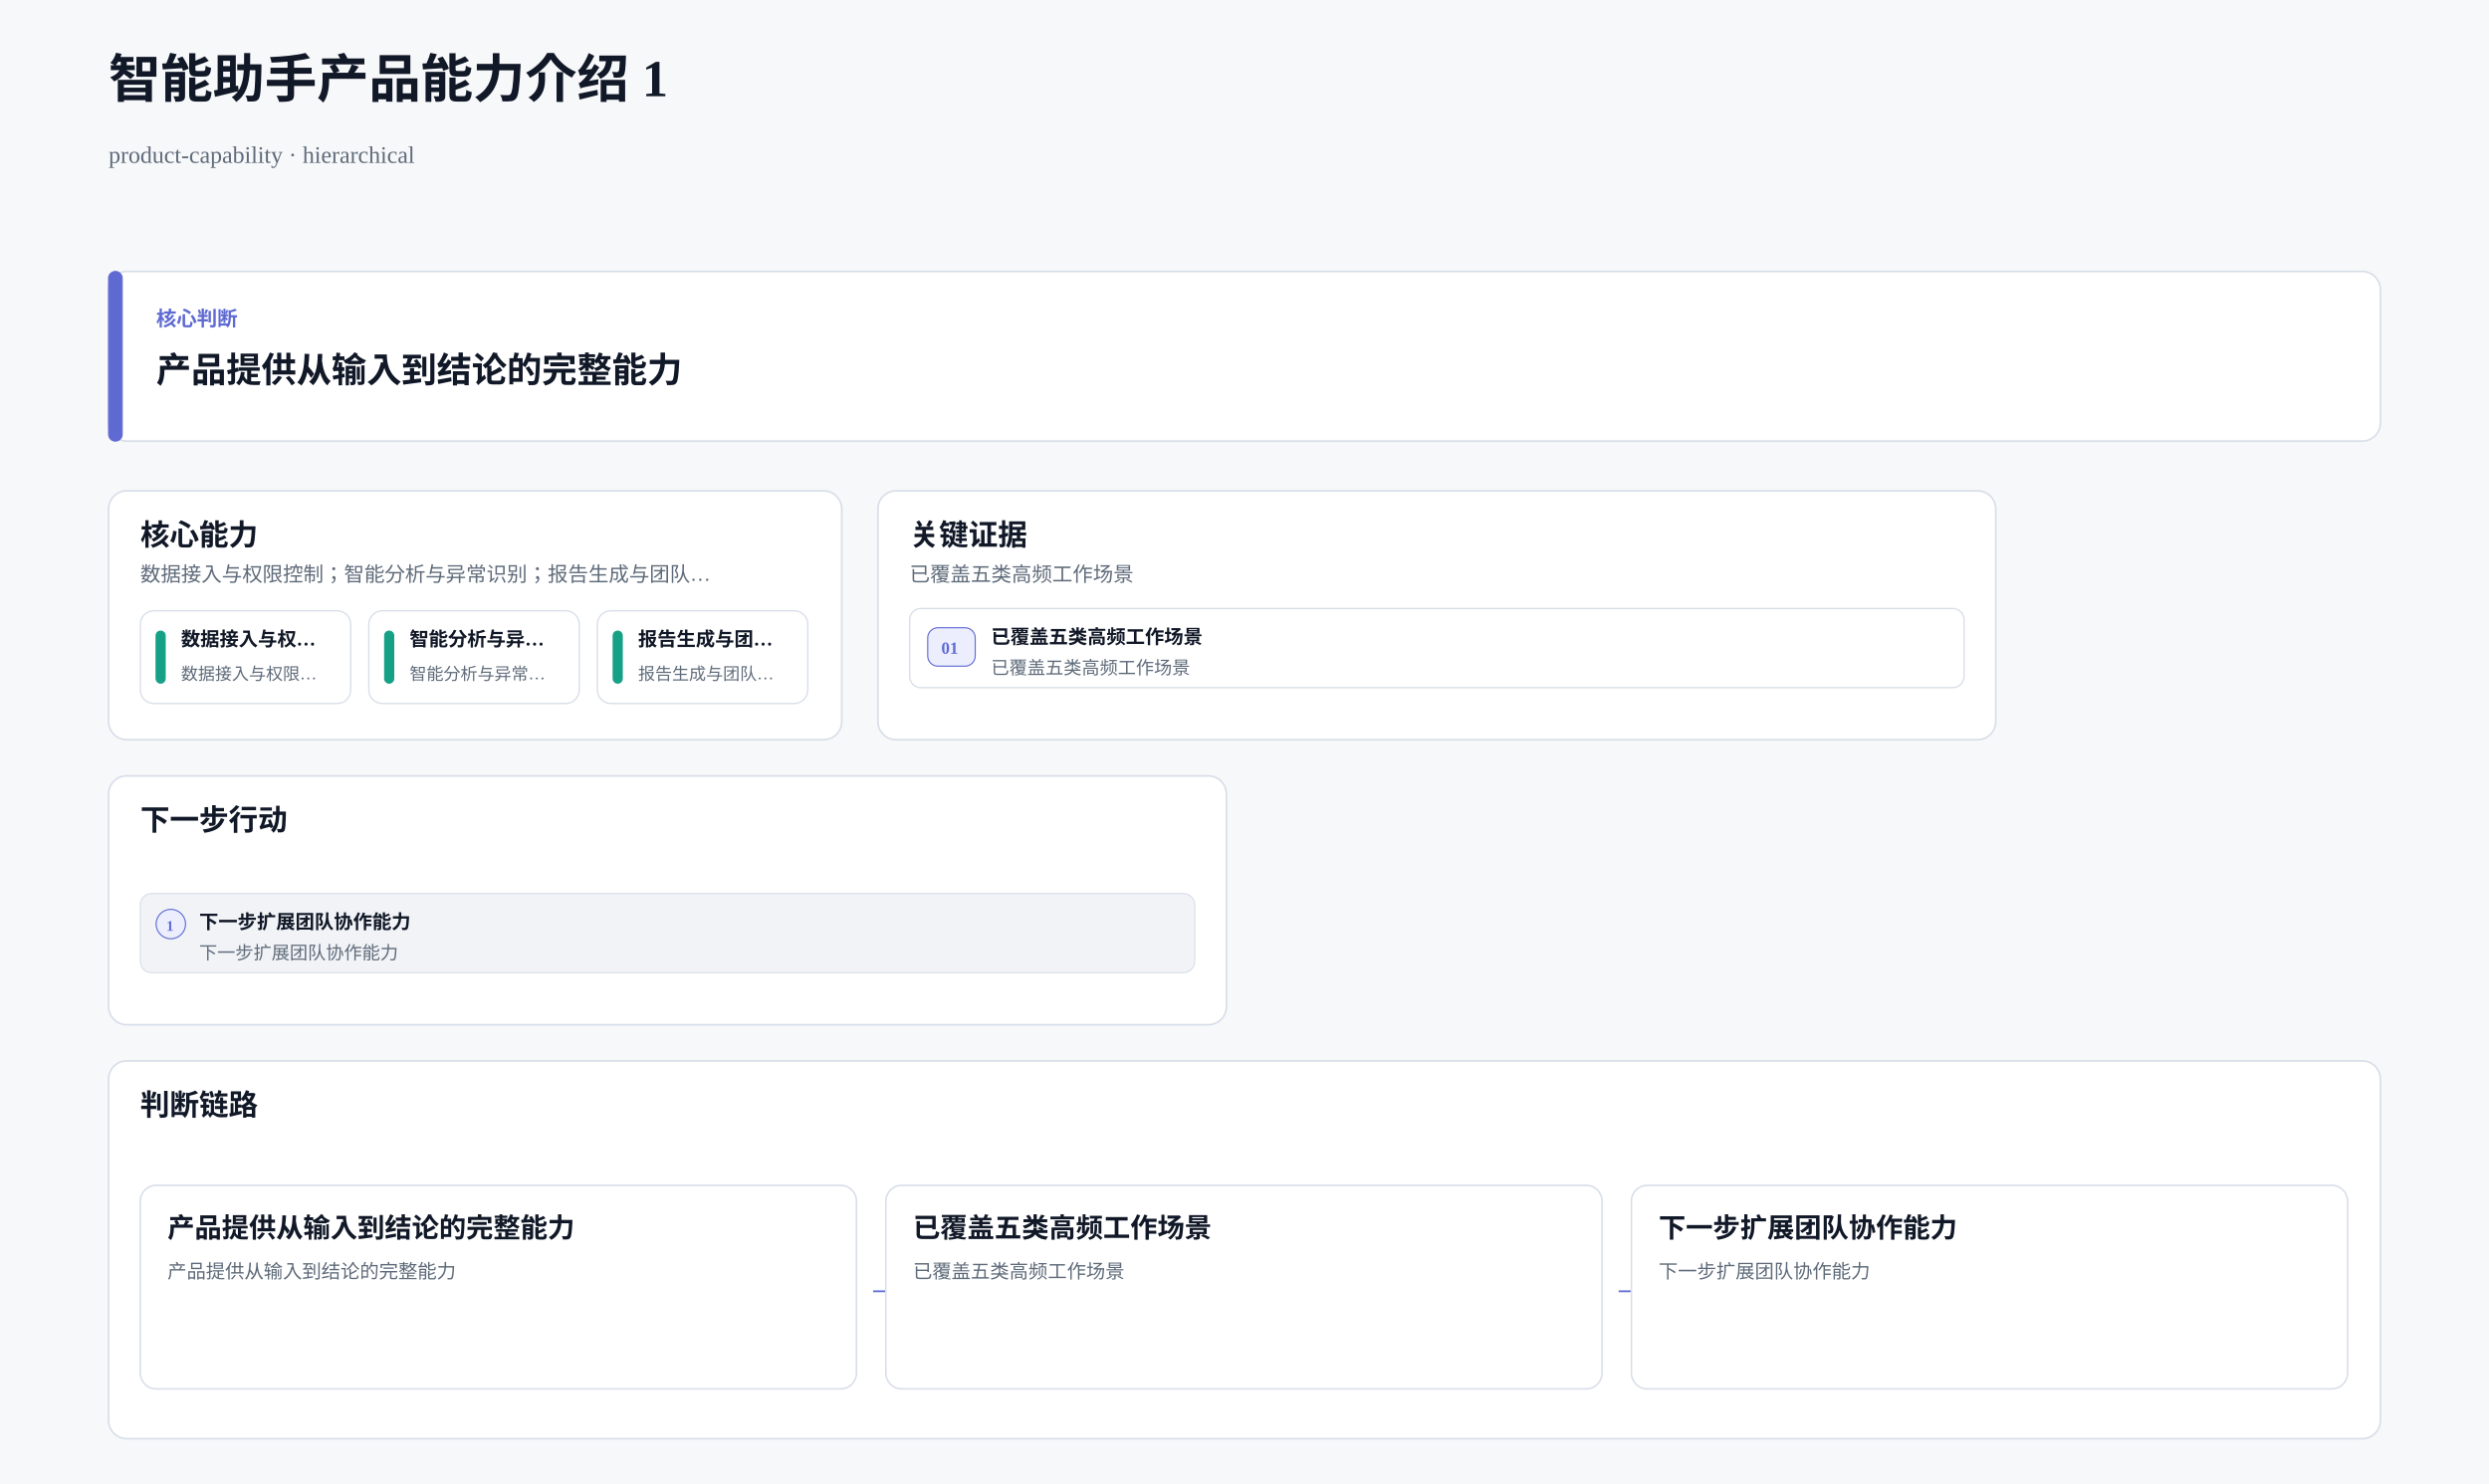
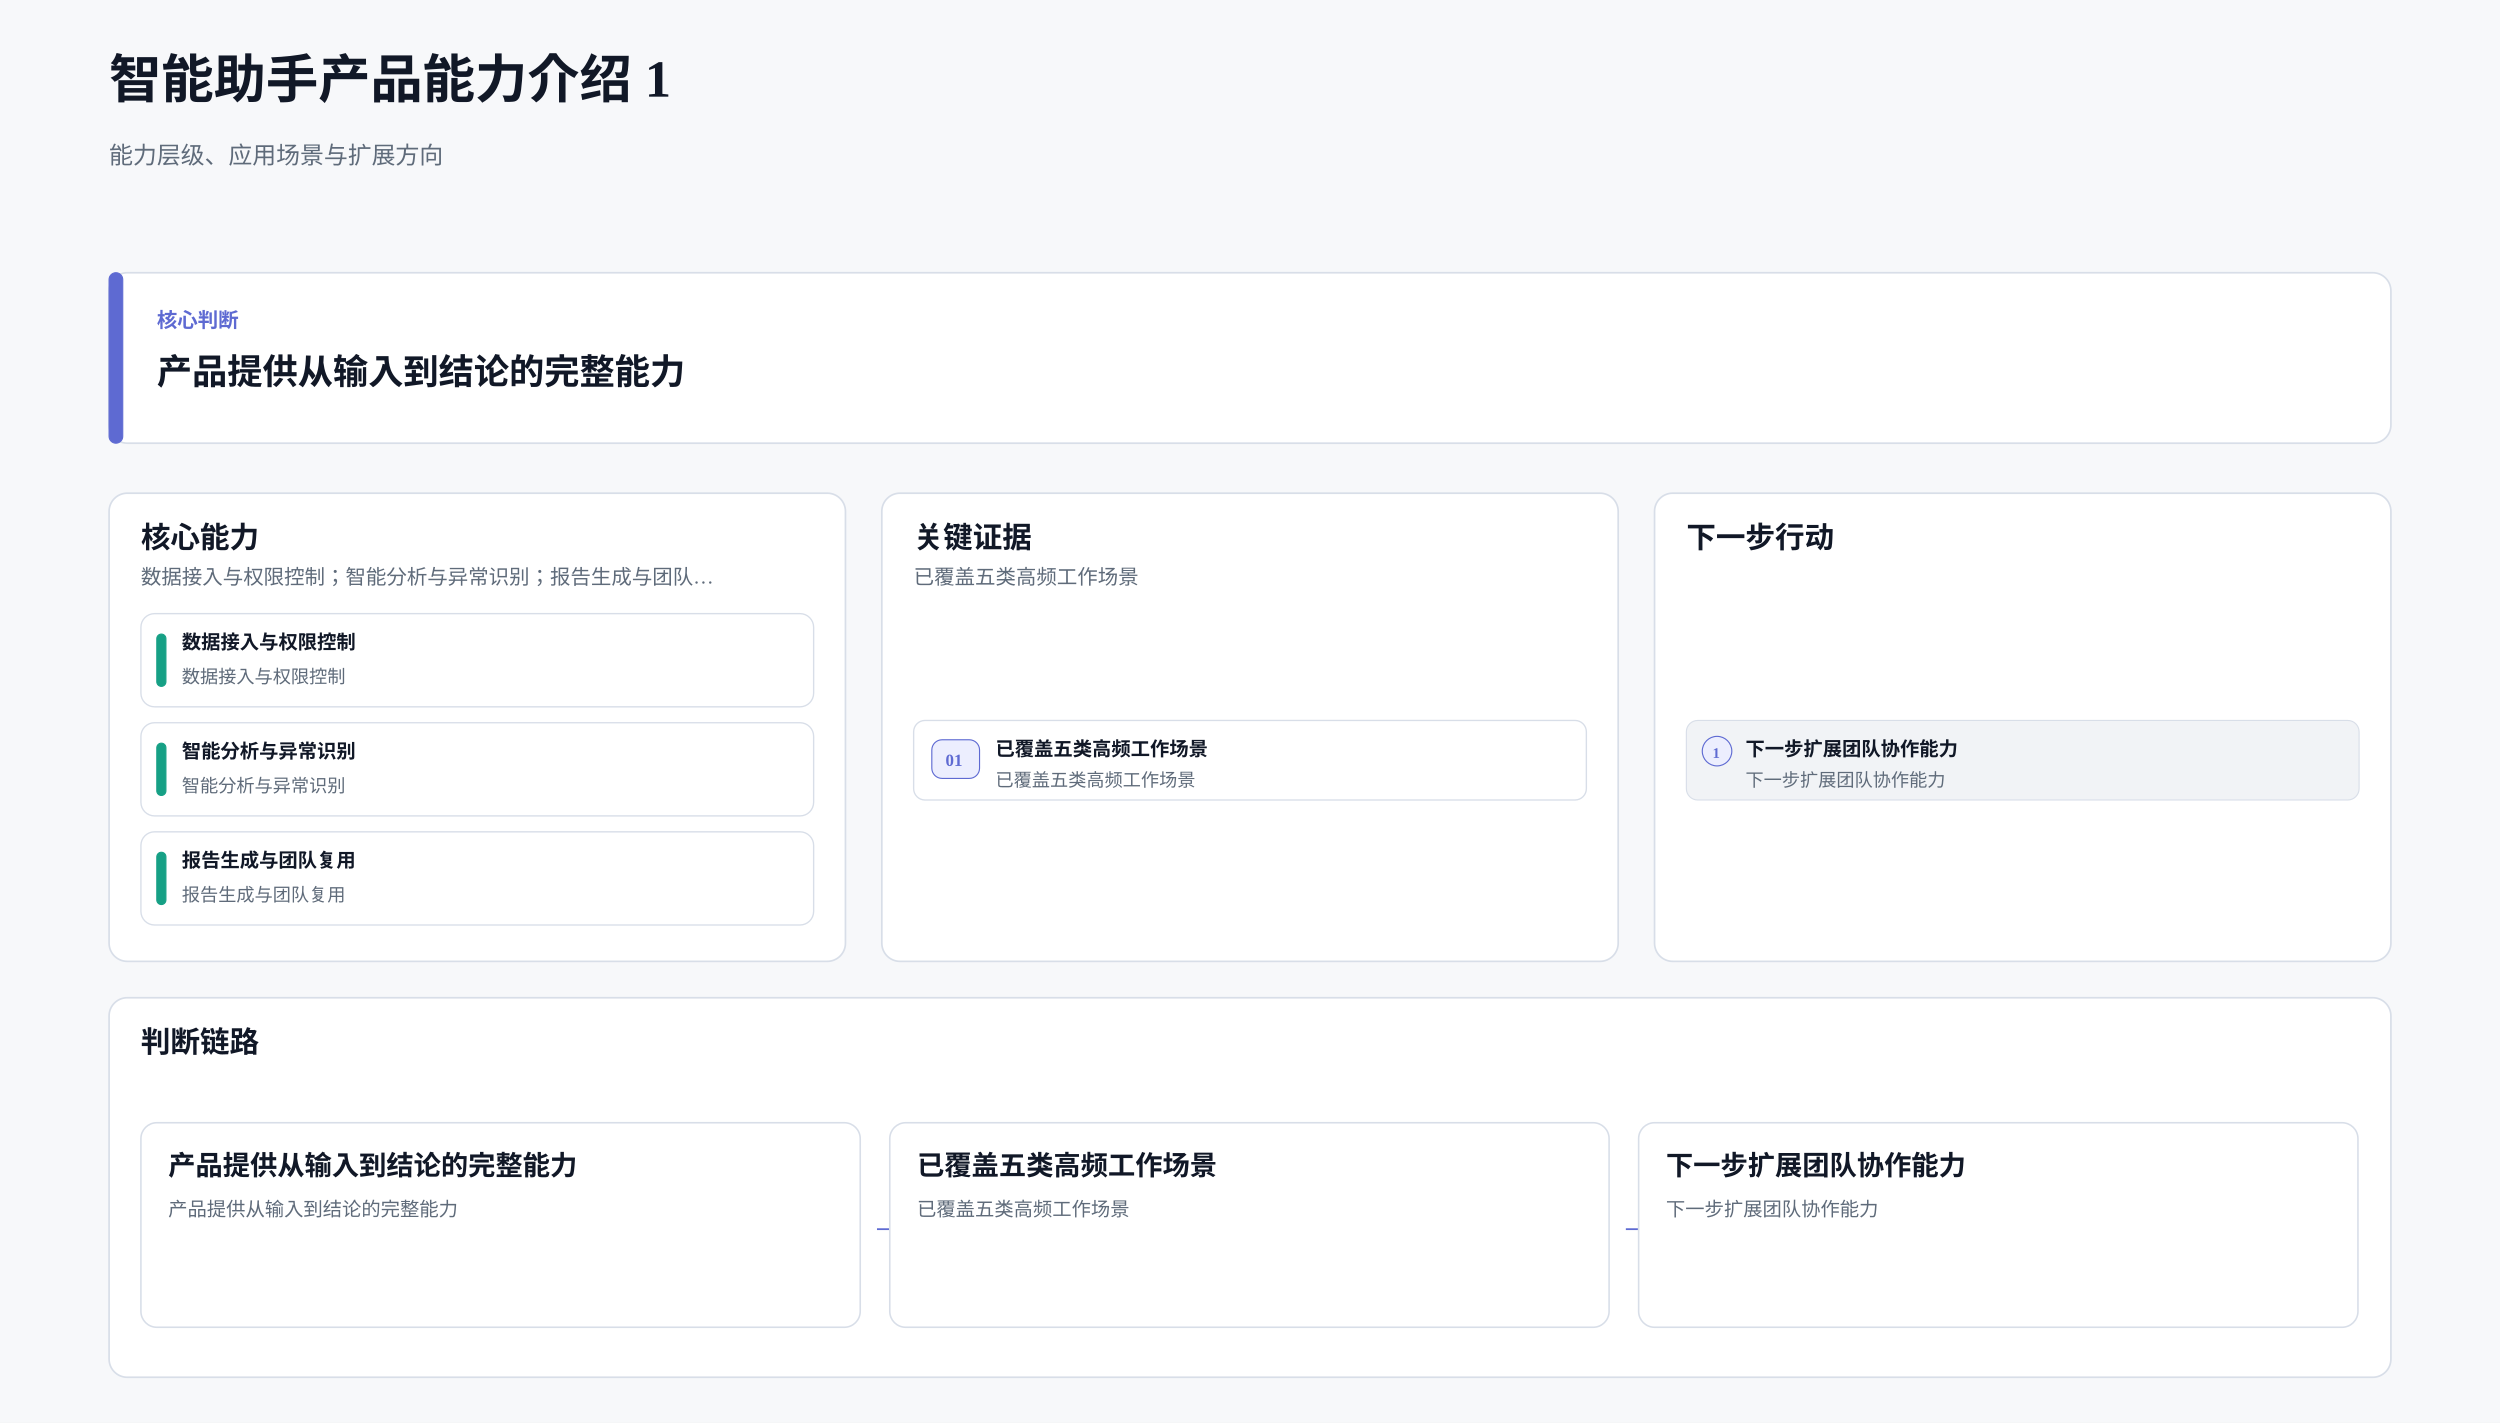
- <svg xmlns="http://www.w3.org/2000/svg" width="2200" height="1312" viewBox="0 0 2200 1312" data-layout-engine="v4" data-expression-mode="modular-canvas">
-   <rect x="0" y="0" width="2200" height="1312" rx="0" fill="#F7F8FA" stroke="#F7F8FA" stroke-width="0" />
+ <svg xmlns="http://www.w3.org/2000/svg" width="2200" height="1252" viewBox="0 0 2200 1252" data-layout-engine="v4" data-expression-mode="modular-canvas">
+   <rect x="0" y="0" width="2200" height="1252" rx="0" fill="#F7F8FA" stroke="#F7F8FA" stroke-width="0" />
  <g>
    <g data-v43-block="title" data-block-type="title" data-x="96" data-y="40" data-width="2008" data-height="200" data-column="full">
      <text x="96" y="86" font-size="46" fill="#111827" font-weight="700">
        <tspan x="96" dy="0">智能助手产品能力介绍 1</tspan>
      </text>
      <text x="96" y="144" font-size="21" fill="#5F6B7A" font-weight="500">
-         <tspan x="96" dy="0">product-capability · hierarchical</tspan>
+         <tspan x="96" dy="0">能力层级、应用场景与扩展方向</tspan>
      </text>
    </g>
    <g data-v43-block="statement" data-block-type="statement" data-x="96" data-y="240" data-width="2008" data-height="150" data-column="full">
      <rect x="96" y="240" width="2008" height="150" rx="16" fill="#FFFFFF" stroke="#D8DEE8" stroke-width="1.5" />
      <rect x="96" y="240" width="12" height="150" rx="6" fill="#5E6AD2" stroke="#5E6AD2" stroke-width="1" />
      <text x="138" y="288" font-size="18" fill="#5E6AD2" font-weight="700">
        <tspan x="138" dy="0">核心判断</tspan>
      </text>
      <text x="138" y="338" font-size="31" fill="#111827" font-weight="700">
        <tspan x="138" dy="0">产品提供从输入到结论的完整能力</tspan>
      </text>
    </g>
-     <g data-v43-block="status-board-1" data-block-type="status-board" data-x="96" data-y="434" data-width="648" data-height="220" data-column="left" data-component-variant="status-grid" data-row="0" data-span="4" data-density="sparse" data-preferred-width="648" data-text-units="77" data-item-count="3" data-item-layout="rows" data-layout-reason="compact-status-items">
-       <rect x="96" y="434" width="648" height="220" rx="16" fill="#FFFFFF" stroke="#D8DEE8" stroke-width="1.5" />
+     <g data-v43-block="status-board-1" data-block-type="status-board" data-x="96" data-y="434" data-width="648" data-height="412" data-column="left" data-component-variant="status-grid" data-row="0" data-span="4" data-row-alignment="filled" data-offset-span="0" data-density="sparse" data-preferred-width="648" data-text-units="86" data-item-count="3" data-item-layout="rows" data-layout-reason="compact-status-items">
+       <rect x="96" y="434" width="648" height="412" rx="16" fill="#FFFFFF" stroke="#D8DEE8" stroke-width="1.5" data-v4-block-card="true" />
      <text x="124" y="482" font-size="26" fill="#111827" font-weight="700">
        <tspan x="124" dy="0">核心能力</tspan>
      </text>
      <text x="124" y="514" font-size="18" fill="#5F6B7A" font-weight="500">
        <tspan x="124" dy="0">数据接入与权限控制；智能分析与异常识别；报告生成与团队…</tspan>
      </text>
-       <rect x="124" y="540" width="186" height="82" rx="12" fill="#FFFFFF" stroke="#D8DEE8" stroke-width="1.2" />
+       <rect x="124" y="540" width="592" height="82" rx="12" fill="#FFFFFF" stroke="#D8DEE8" stroke-width="1.2" />
      <rect x="138" y="558" width="8" height="46" rx="4" fill="#16A085" stroke="#16A085" stroke-width="1" />
      <text x="160" y="571" font-size="17" fill="#111827" font-weight="700">
-         <tspan x="160" dy="0">数据接入与权…</tspan>
+         <tspan x="160" dy="0">数据接入与权限控制</tspan>
      </text>
-       <text x="160" y="601" font-size="15" fill="#5F6B7A" font-weight="500">
-         <tspan x="160" dy="0">数据接入与权限…</tspan>
+       <text x="160" y="601" font-size="16" fill="#5F6B7A" font-weight="500">
+         <tspan x="160" dy="0">数据接入与权限控制</tspan>
      </text>
-       <rect x="326" y="540" width="186" height="82" rx="12" fill="#FFFFFF" stroke="#D8DEE8" stroke-width="1.2" />
-       <rect x="340" y="558" width="8" height="46" rx="4" fill="#16A085" stroke="#16A085" stroke-width="1" />
-       <text x="362" y="571" font-size="17" fill="#111827" font-weight="700">
-         <tspan x="362" dy="0">智能分析与异…</tspan>
+       <rect x="124" y="636" width="592" height="82" rx="12" fill="#FFFFFF" stroke="#D8DEE8" stroke-width="1.2" />
+       <rect x="138" y="654" width="8" height="46" rx="4" fill="#16A085" stroke="#16A085" stroke-width="1" />
+       <text x="160" y="667" font-size="17" fill="#111827" font-weight="700">
+         <tspan x="160" dy="0">智能分析与异常识别</tspan>
      </text>
-       <text x="362" y="601" font-size="15" fill="#5F6B7A" font-weight="500">
-         <tspan x="362" dy="0">智能分析与异常…</tspan>
+       <text x="160" y="697" font-size="16" fill="#5F6B7A" font-weight="500">
+         <tspan x="160" dy="0">智能分析与异常识别</tspan>
      </text>
-       <rect x="528" y="540" width="186" height="82" rx="12" fill="#FFFFFF" stroke="#D8DEE8" stroke-width="1.2" />
-       <rect x="542" y="558" width="8" height="46" rx="4" fill="#16A085" stroke="#16A085" stroke-width="1" />
-       <text x="564" y="571" font-size="17" fill="#111827" font-weight="700">
-         <tspan x="564" dy="0">报告生成与团…</tspan>
+       <rect x="124" y="732" width="592" height="82" rx="12" fill="#FFFFFF" stroke="#D8DEE8" stroke-width="1.2" />
+       <rect x="138" y="750" width="8" height="46" rx="4" fill="#16A085" stroke="#16A085" stroke-width="1" />
+       <text x="160" y="763" font-size="17" fill="#111827" font-weight="700">
+         <tspan x="160" dy="0">报告生成与团队复用</tspan>
      </text>
-       <text x="564" y="601" font-size="15" fill="#5F6B7A" font-weight="500">
-         <tspan x="564" dy="0">报告生成与团队…</tspan>
+       <text x="160" y="793" font-size="16" fill="#5F6B7A" font-weight="500">
+         <tspan x="160" dy="0">报告生成与团队复用</tspan>
      </text>
    </g>
-     <g data-v43-block="evidence-list-2" data-block-type="evidence-list" data-x="776" data-y="434" data-width="988" data-height="220" data-column="grid" data-component-variant="evidence-tiles" data-row="0" data-span="6" data-density="medium" data-preferred-width="988" data-text-units="37" data-item-count="1" data-item-layout="rows" data-layout-reason="moderate-parallel-items">
-       <rect x="776" y="434" width="988" height="220" rx="16" fill="#FFFFFF" stroke="#D8DEE8" stroke-width="1.5" />
+     <g data-v43-block="evidence-list-2" data-block-type="evidence-list" data-x="776" data-y="434" data-width="648" data-height="412" data-column="grid" data-component-variant="evidence-tiles" data-row="0" data-span="4" data-row-alignment="filled" data-offset-span="0" data-density="medium" data-preferred-width="988" data-text-units="37" data-item-count="1" data-item-layout="rows" data-layout-reason="moderate-parallel-items">
+       <rect x="776" y="434" width="648" height="412" rx="16" fill="#FFFFFF" stroke="#D8DEE8" stroke-width="1.5" data-v4-block-card="true" />
      <text x="804" y="482" font-size="26" fill="#111827" font-weight="700">
        <tspan x="804" dy="0">关键证据</tspan>
      </text>
      <text x="804" y="514" font-size="18" fill="#5F6B7A" font-weight="500">
        <tspan x="804" dy="0">已覆盖五类高频工作场景</tspan>
      </text>
-       <rect x="804" y="538" width="932" height="70" rx="10" fill="#FFFFFF" stroke="#D8DEE8" stroke-width="1.2" data-v4-evidence-item="0" />
-       <rect x="820" y="555" width="42" height="34" rx="9" fill="#ECEEFE" stroke="#5E6AD2" stroke-width="1" />
-       <text x="832" y="578" font-size="15" fill="#5E6AD2" font-weight="700">
+       <rect x="804" y="634" width="592" height="70" rx="10" fill="#FFFFFF" stroke="#D8DEE8" stroke-width="1.2" data-v4-evidence-item="0" />
+       <rect x="820" y="651" width="42" height="34" rx="9" fill="#ECEEFE" stroke="#5E6AD2" stroke-width="1" />
+       <text x="832" y="674" font-size="15" fill="#5E6AD2" font-weight="700">
        <tspan x="832" dy="0">01</tspan>
      </text>
-       <text x="876" y="569" font-size="17" fill="#111827" font-weight="700">
+       <text x="876" y="665" font-size="17" fill="#111827" font-weight="700">
        <tspan x="876" dy="0">已覆盖五类高频工作场景</tspan>
      </text>
-       <text x="876" y="596" font-size="16" fill="#5F6B7A" font-weight="500">
+       <text x="876" y="692" font-size="16" fill="#5F6B7A" font-weight="500">
        <tspan x="876" dy="0">已覆盖五类高频工作场景</tspan>
      </text>
    </g>
-     <g data-v43-block="action-list-3" data-block-type="action-list" data-x="96" data-y="686" data-width="988" data-height="220" data-column="left" data-component-variant="action-checklist" data-row="1" data-span="6" data-density="medium" data-preferred-width="988" data-text-units="27" data-item-count="1" data-item-layout="rows" data-layout-reason="moderate-parallel-items">
-       <rect x="96" y="686" width="988" height="220" rx="16" fill="#FFFFFF" stroke="#D8DEE8" stroke-width="1.5" />
-       <text x="124" y="734" font-size="26" fill="#111827" font-weight="700">
-         <tspan x="124" dy="0">下一步行动</tspan>
+     <g data-v43-block="action-list-3" data-block-type="action-list" data-x="1456" data-y="434" data-width="648" data-height="412" data-column="right" data-component-variant="action-checklist" data-row="0" data-span="4" data-row-alignment="filled" data-offset-span="0" data-density="medium" data-preferred-width="988" data-text-units="27" data-item-count="1" data-item-layout="rows" data-layout-reason="moderate-parallel-items">
+       <rect x="1456" y="434" width="648" height="412" rx="16" fill="#FFFFFF" stroke="#D8DEE8" stroke-width="1.5" data-v4-block-card="true" />
+       <text x="1484" y="482" font-size="26" fill="#111827" font-weight="700">
+         <tspan x="1484" dy="0">下一步行动</tspan>
      </text>
-       <rect x="124" y="790" width="932" height="70" rx="10" fill="#F1F3F6" stroke="#D8DEE8" stroke-width="1" data-v4-action-item="0" />
-       <circle cx="151" cy="817" r="13" fill="#ECEEFE" stroke="#5E6AD2" stroke-width="1" />
-       <text x="147" y="823" font-size="13" fill="#5E6AD2" font-weight="700">
-         <tspan x="147" dy="0">1</tspan>
+       <rect x="1484" y="634" width="592" height="70" rx="10" fill="#F1F3F6" stroke="#D8DEE8" stroke-width="1" data-v4-action-item="0" />
+       <circle cx="1511" cy="661" r="13" fill="#ECEEFE" stroke="#5E6AD2" stroke-width="1" />
+       <text x="1507" y="667" font-size="13" fill="#5E6AD2" font-weight="700">
+         <tspan x="1507" dy="0">1</tspan>
      </text>
-       <text x="176" y="821" font-size="17" fill="#111827" font-weight="700">
-         <tspan x="176" dy="0">下一步扩展团队协作能力</tspan>
+       <text x="1536" y="665" font-size="17" fill="#111827" font-weight="700">
+         <tspan x="1536" dy="0">下一步扩展团队协作能力</tspan>
      </text>
-       <text x="176" y="848" font-size="16" fill="#5F6B7A" font-weight="500">
-         <tspan x="176" dy="0">下一步扩展团队协作能力</tspan>
+       <text x="1536" y="692" font-size="16" fill="#5F6B7A" font-weight="500">
+         <tspan x="1536" dy="0">下一步扩展团队协作能力</tspan>
      </text>
    </g>
-     <g data-v43-block="narrative-chain-4" data-block-type="narrative-chain" data-x="96" data-y="938" data-width="2008" data-height="334" data-column="full" data-row="2" data-span="12" data-density="medium" data-preferred-width="2008" data-text-units="78" data-item-count="3" data-item-layout="rows" data-layout-reason="directional-reading">
-       <rect x="96" y="938" width="2008" height="334" rx="16" fill="#FFFFFF" stroke="#D8DEE8" stroke-width="1.5" />
-       <text x="124" y="986" font-size="26" fill="#111827" font-weight="700">
+     <g data-v43-block="narrative-chain-4" data-block-type="narrative-chain" data-x="96" data-y="878" data-width="2008" data-height="334" data-column="full" data-row="1" data-span="12" data-row-alignment="filled" data-offset-span="0" data-density="medium" data-preferred-width="2008" data-text-units="78" data-item-count="3" data-item-layout="rows" data-layout-reason="directional-reading">
+       <rect x="96" y="878" width="2008" height="334" rx="16" fill="#FFFFFF" stroke="#D8DEE8" stroke-width="1.5" data-v4-block-card="true" />
+       <text x="124" y="926" font-size="26" fill="#111827" font-weight="700">
        <tspan x="124" dy="0">判断链路</tspan>
      </text>
-       <rect x="124" y="1048" width="633" height="180" rx="14" fill="#FFFFFF" stroke="#D8DEE8" stroke-width="1.4" />
-       <text x="148" y="1094" font-size="24" fill="#111827" font-weight="700">
+       <rect x="124" y="988" width="633" height="180" rx="14" fill="#FFFFFF" stroke="#D8DEE8" stroke-width="1.4" />
+       <text x="148" y="1034" font-size="24" fill="#111827" font-weight="700">
        <tspan x="148" dy="0">产品提供从输入到结论的完整能力</tspan>
      </text>
-       <text x="148" y="1130" font-size="17" fill="#5F6B7A" font-weight="500">
+       <text x="148" y="1070" font-size="17" fill="#5F6B7A" font-weight="500">
        <tspan x="148" dy="0">产品提供从输入到结论的完整能力</tspan>
      </text>
-       <text x="764" y="1148" font-size="38" fill="#5E6AD2" font-weight="700">
+       <text x="764" y="1088" font-size="38" fill="#5E6AD2" font-weight="700">
        <tspan x="764" dy="0">→</tspan>
      </text>
-       <rect x="783" y="1048" width="633" height="180" rx="14" fill="#FFFFFF" stroke="#D8DEE8" stroke-width="1.4" />
-       <text x="807" y="1094" font-size="24" fill="#111827" font-weight="700">
+       <rect x="783" y="988" width="633" height="180" rx="14" fill="#FFFFFF" stroke="#D8DEE8" stroke-width="1.4" />
+       <text x="807" y="1034" font-size="24" fill="#111827" font-weight="700">
        <tspan x="807" dy="0">已覆盖五类高频工作场景</tspan>
      </text>
-       <text x="807" y="1130" font-size="17" fill="#5F6B7A" font-weight="500">
+       <text x="807" y="1070" font-size="17" fill="#5F6B7A" font-weight="500">
        <tspan x="807" dy="0">已覆盖五类高频工作场景</tspan>
      </text>
-       <text x="1423" y="1148" font-size="38" fill="#5E6AD2" font-weight="700">
+       <text x="1423" y="1088" font-size="38" fill="#5E6AD2" font-weight="700">
        <tspan x="1423" dy="0">→</tspan>
      </text>
-       <rect x="1442" y="1048" width="633" height="180" rx="14" fill="#FFFFFF" stroke="#D8DEE8" stroke-width="1.4" />
-       <text x="1466" y="1094" font-size="24" fill="#111827" font-weight="700">
+       <rect x="1442" y="988" width="633" height="180" rx="14" fill="#FFFFFF" stroke="#D8DEE8" stroke-width="1.4" />
+       <text x="1466" y="1034" font-size="24" fill="#111827" font-weight="700">
        <tspan x="1466" dy="0">下一步扩展团队协作能力</tspan>
      </text>
-       <text x="1466" y="1130" font-size="17" fill="#5F6B7A" font-weight="500">
+       <text x="1466" y="1070" font-size="17" fill="#5F6B7A" font-weight="500">
        <tspan x="1466" dy="0">下一步扩展团队协作能力</tspan>
      </text>
    </g>
  </g>
</svg>
